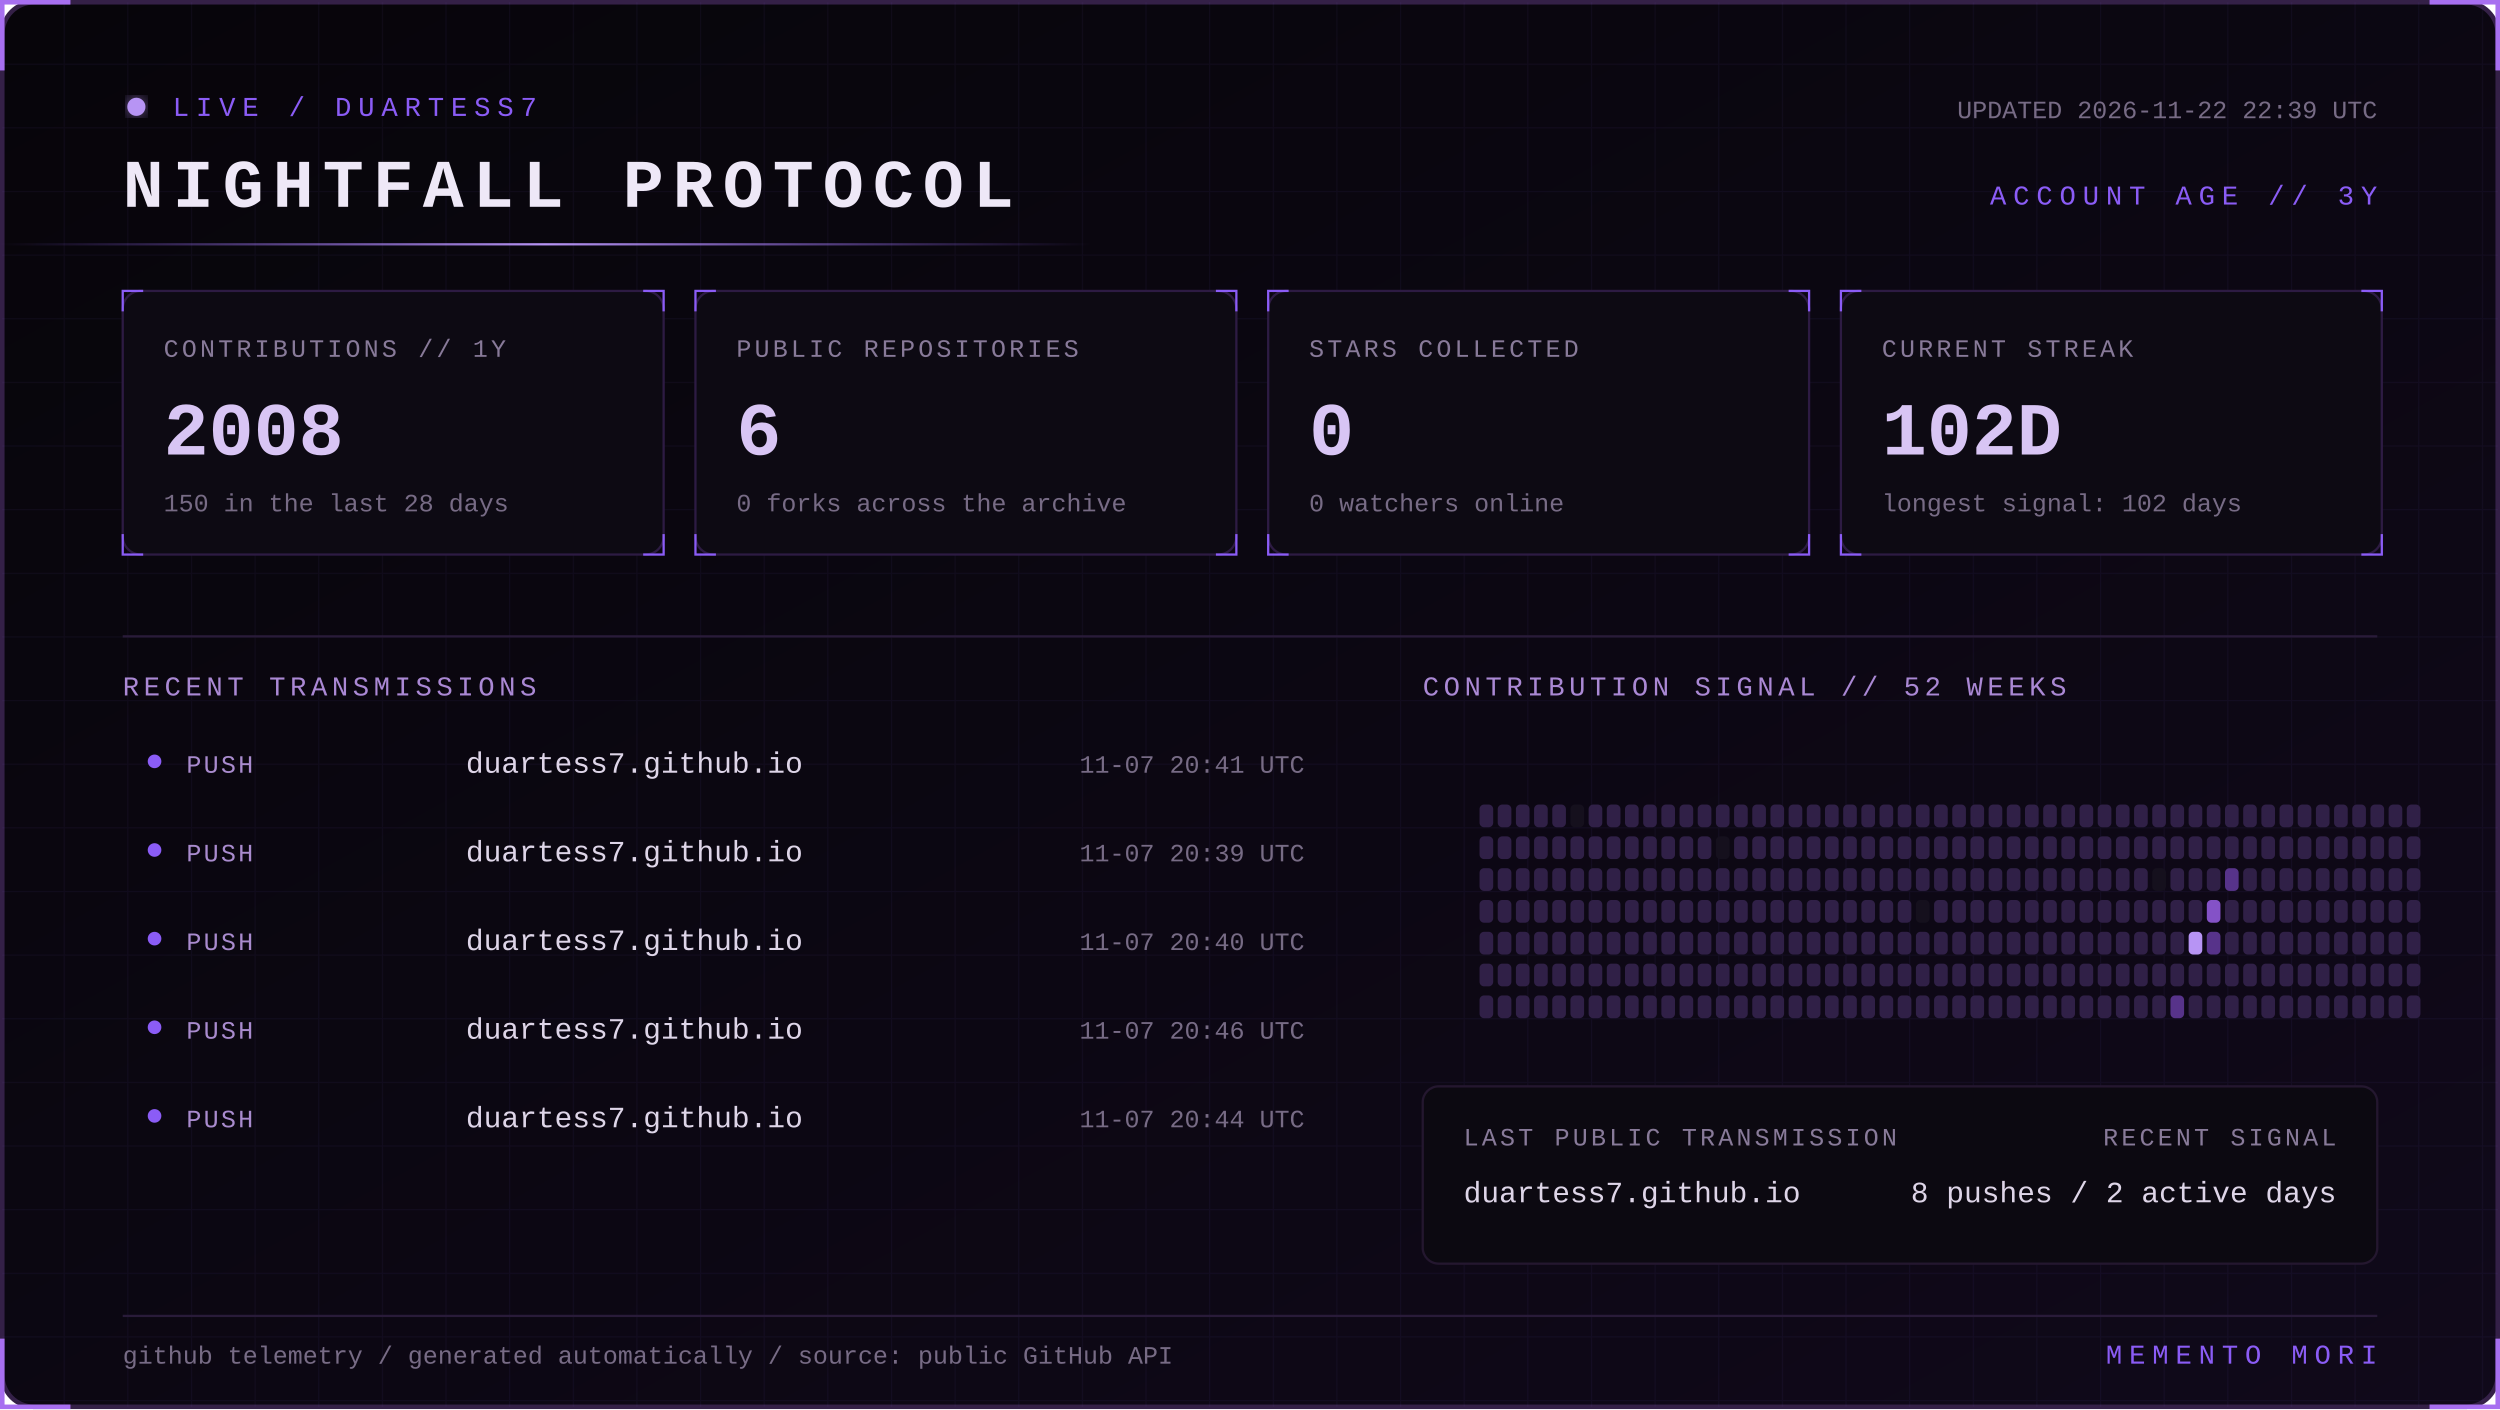
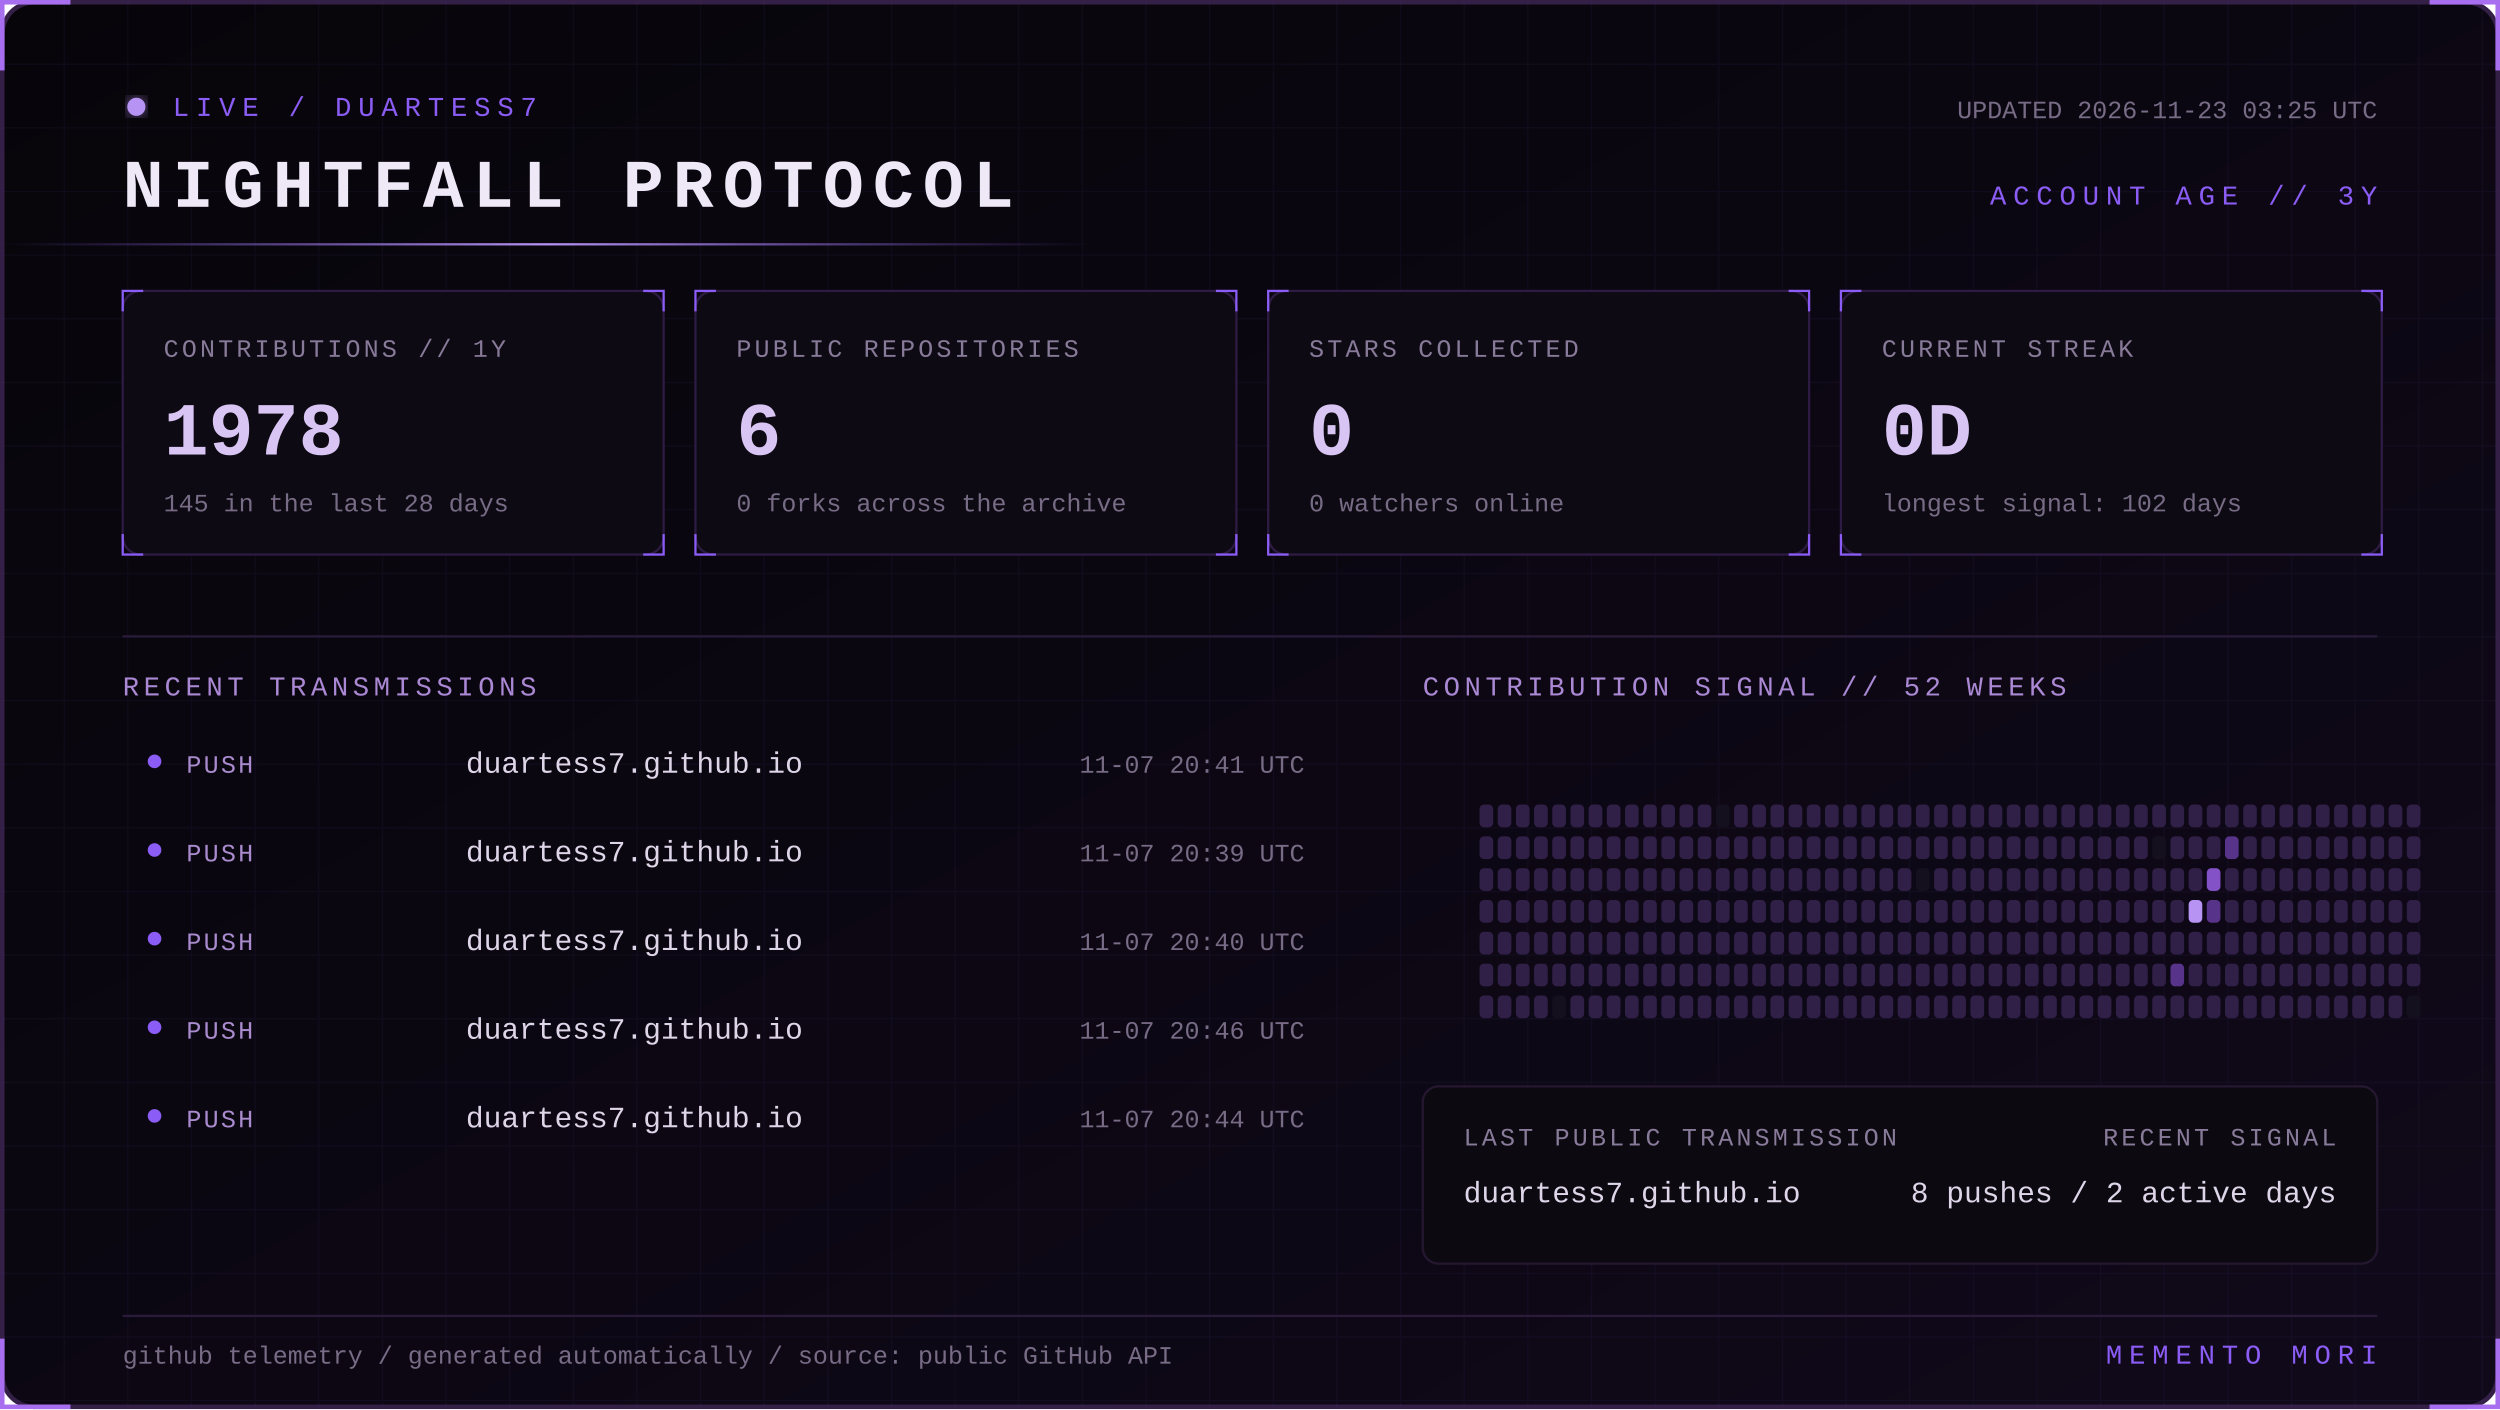
<svg xmlns="http://www.w3.org/2000/svg" width="1100" height="620" viewBox="0 0 1100 620" role="img" aria-labelledby="title desc">
  <defs>
    <linearGradient id="bg" x1="0" y1="0" x2="1" y2="1">
      <stop stop-color="#07050a" />
      <stop offset="1" stop-color="#10091a" />
    </linearGradient>
    <linearGradient id="beam">
      <stop stop-color="#8b5cf6" stop-opacity="0" />
      <stop offset=".5" stop-color="#b794f4" />
      <stop offset="1" stop-color="#8b5cf6" stop-opacity="0" />
    </linearGradient>
    <filter id="glow">
      <feGaussianBlur stdDeviation="4" result="b" />
      <feMerge>
        <feMergeNode in="b" />
        <feMergeNode in="SourceGraphic" />
      </feMerge>
    </filter>
    <pattern id="grid" width="28" height="28" patternUnits="userSpaceOnUse">
      <path d="M28 0H0V28" fill="none" stroke="#8b5cf6" stroke-opacity=".055" />
    </pattern>
    <style>
      text { font-family: Consolas, 'Courier New', monospace; }
      .kicker { fill:#8b5cf6; font-size:12px; letter-spacing:3px; }
      .title { fill:#eee8f7; font-size:30px; font-weight:700; letter-spacing:4px; }
      .label { fill:#887a99; font-size:11px; letter-spacing:1.4px; }
      .value { fill:#d8c5f4; font-size:33px; font-weight:700; }
      .detail,.pct { fill:#776b85; font-size:11px; }
      .section { fill:#aa88d4; font-size:12px; letter-spacing:2px; }
      .lang { fill:#ded5e8; font-size:13px; }
      .event { fill:#a98bce; font-size:11px; letter-spacing:1px; }
      .scan { animation:scan 5s linear infinite; }
      .blink { animation:blink 1.6s step-end infinite; }
      @keyframes scan { from { transform:translateX(-500px) } to { transform:translateX(1100px) } }
      @keyframes blink { 50% { opacity:.25 } }
    </style>
  </defs>
  <rect x="1" y="1" width="1098" height="618" rx="14" fill="url(#bg)" stroke="#342047" stroke-width="2" />
  <rect x="1" y="1" width="1098" height="618" rx="14" fill="url(#grid)" />
  <path d="M31 1H1v30 M1069 1h30v30 M1099 589v30h-30 M31 619H1v-30" stroke="#a76ff0" stroke-width="2" fill="none" />
  <g transform="translate(54 42)">
    <circle cx="6" cy="5" r="4" fill="#b794f4" filter="url(#glow)" class="blink" />
    <text x="22" y="9" class="kicker">LIVE / DUARTESS7</text>
    <text y="49" class="title">NIGHTFALL PROTOCOL</text>
-     <text x="992" y="10" text-anchor="end" class="detail">UPDATED 2026-11-22 22:39 UTC</text>
+     <text x="992" y="10" text-anchor="end" class="detail">UPDATED 2026-11-23 03:25 UTC</text>
    <text x="992" y="48" text-anchor="end" class="kicker">ACCOUNT AGE // 3Y</text>
  </g>
  <rect y="107" width="480" height="1" fill="url(#beam)" class="scan" />
  <g transform="translate(54 128)">
    <rect width="238" height="116" rx="8" fill="#0d0a13" stroke="#2d1b43" />
    <path d="M0 9V0h9 M229 0h9v9 M238 107v9h-9 M9 116H0v-9" stroke="#8b5cf6" fill="none" />
    <text x="18" y="29" class="label">CONTRIBUTIONS // 1Y</text>
-     <text x="18" y="72" class="value">2008</text>
-     <text x="18" y="97" class="detail">150 in the last 28 days</text>
+     <text x="18" y="72" class="value">1978</text>
+     <text x="18" y="97" class="detail">145 in the last 28 days</text>
  </g>
  <g transform="translate(306 128)">
    <rect width="238" height="116" rx="8" fill="#0d0a13" stroke="#2d1b43" />
    <path d="M0 9V0h9 M229 0h9v9 M238 107v9h-9 M9 116H0v-9" stroke="#8b5cf6" fill="none" />
    <text x="18" y="29" class="label">PUBLIC REPOSITORIES</text>
    <text x="18" y="72" class="value">6</text>
    <text x="18" y="97" class="detail">0 forks across the archive</text>
  </g>
  <g transform="translate(558 128)">
    <rect width="238" height="116" rx="8" fill="#0d0a13" stroke="#2d1b43" />
    <path d="M0 9V0h9 M229 0h9v9 M238 107v9h-9 M9 116H0v-9" stroke="#8b5cf6" fill="none" />
    <text x="18" y="29" class="label">STARS COLLECTED</text>
    <text x="18" y="72" class="value">0</text>
    <text x="18" y="97" class="detail">0 watchers online</text>
  </g>
  <g transform="translate(810 128)">
    <rect width="238" height="116" rx="8" fill="#0d0a13" stroke="#2d1b43" />
    <path d="M0 9V0h9 M229 0h9v9 M238 107v9h-9 M9 116H0v-9" stroke="#8b5cf6" fill="none" />
    <text x="18" y="29" class="label">CURRENT STREAK</text>
-     <text x="18" y="72" class="value">102D</text>
+     <text x="18" y="72" class="value">0D</text>
    <text x="18" y="97" class="detail">longest signal: 102 days</text>
  </g>
  <path d="M54 280H1046" stroke="#291b39" />
  <text x="54" y="306" class="section">RECENT TRANSMISSIONS</text>
  <text x="626" y="306" class="section">CONTRIBUTION SIGNAL // 52 WEEKS</text>
  <circle cx="68" cy="335" r="3" fill="#8b5cf6" />
  <text x="82" y="340" class="event">PUSH</text>
  <text x="205" y="340" class="lang">duartess7.github.io</text>
  <text x="574" y="340" text-anchor="end" class="pct">11-07 20:41 UTC</text>
  <circle cx="68" cy="374" r="3" fill="#8b5cf6" />
  <text x="82" y="379" class="event">PUSH</text>
  <text x="205" y="379" class="lang">duartess7.github.io</text>
  <text x="574" y="379" text-anchor="end" class="pct">11-07 20:39 UTC</text>
  <circle cx="68" cy="413" r="3" fill="#8b5cf6" />
  <text x="82" y="418" class="event">PUSH</text>
  <text x="205" y="418" class="lang">duartess7.github.io</text>
  <text x="574" y="418" text-anchor="end" class="pct">11-07 20:40 UTC</text>
  <circle cx="68" cy="452" r="3" fill="#8b5cf6" />
  <text x="82" y="457" class="event">PUSH</text>
  <text x="205" y="457" class="lang">duartess7.github.io</text>
  <text x="574" y="457" text-anchor="end" class="pct">11-07 20:46 UTC</text>
  <circle cx="68" cy="491" r="3" fill="#8b5cf6" />
  <text x="82" y="496" class="event">PUSH</text>
  <text x="205" y="496" class="lang">duartess7.github.io</text>
  <text x="574" y="496" text-anchor="end" class="pct">11-07 20:44 UTC</text>
  <g>
    <rect x="651" y="354" width="6" height="10" rx="2" fill="#302047" />
    <rect x="651" y="368" width="6" height="10" rx="2" fill="#302047" />
    <rect x="651" y="382" width="6" height="10" rx="2" fill="#302047" />
    <rect x="651" y="396" width="6" height="10" rx="2" fill="#302047" />
    <rect x="651" y="410" width="6" height="10" rx="2" fill="#302047" />
    <rect x="651" y="424" width="6" height="10" rx="2" fill="#302047" />
    <rect x="651" y="438" width="6" height="10" rx="2" fill="#302047" />
    <rect x="659" y="354" width="6" height="10" rx="2" fill="#302047" />
    <rect x="659" y="368" width="6" height="10" rx="2" fill="#302047" />
    <rect x="659" y="382" width="6" height="10" rx="2" fill="#302047" />
    <rect x="659" y="396" width="6" height="10" rx="2" fill="#302047" />
    <rect x="659" y="410" width="6" height="10" rx="2" fill="#302047" />
    <rect x="659" y="424" width="6" height="10" rx="2" fill="#302047" />
    <rect x="659" y="438" width="6" height="10" rx="2" fill="#302047" />
    <rect x="667" y="354" width="6" height="10" rx="2" fill="#302047" />
    <rect x="667" y="368" width="6" height="10" rx="2" fill="#302047" />
    <rect x="667" y="382" width="6" height="10" rx="2" fill="#302047" />
    <rect x="667" y="396" width="6" height="10" rx="2" fill="#302047" />
    <rect x="667" y="410" width="6" height="10" rx="2" fill="#302047" />
    <rect x="667" y="424" width="6" height="10" rx="2" fill="#302047" />
    <rect x="667" y="438" width="6" height="10" rx="2" fill="#302047" />
    <rect x="675" y="354" width="6" height="10" rx="2" fill="#302047" />
    <rect x="675" y="368" width="6" height="10" rx="2" fill="#302047" />
    <rect x="675" y="382" width="6" height="10" rx="2" fill="#302047" />
    <rect x="675" y="396" width="6" height="10" rx="2" fill="#302047" />
    <rect x="675" y="410" width="6" height="10" rx="2" fill="#302047" />
    <rect x="675" y="424" width="6" height="10" rx="2" fill="#302047" />
    <rect x="675" y="438" width="6" height="10" rx="2" fill="#302047" />
    <rect x="683" y="354" width="6" height="10" rx="2" fill="#302047" />
    <rect x="683" y="368" width="6" height="10" rx="2" fill="#302047" />
    <rect x="683" y="382" width="6" height="10" rx="2" fill="#302047" />
    <rect x="683" y="396" width="6" height="10" rx="2" fill="#302047" />
    <rect x="683" y="410" width="6" height="10" rx="2" fill="#302047" />
    <rect x="683" y="424" width="6" height="10" rx="2" fill="#302047" />
-     <rect x="683" y="438" width="6" height="10" rx="2" fill="#302047" />
-     <rect x="691" y="354" width="6" height="10" rx="2" fill="#15101d" />
+     <rect x="683" y="438" width="6" height="10" rx="2" fill="#15101d" />
+     <rect x="691" y="354" width="6" height="10" rx="2" fill="#302047" />
    <rect x="691" y="368" width="6" height="10" rx="2" fill="#302047" />
    <rect x="691" y="382" width="6" height="10" rx="2" fill="#302047" />
    <rect x="691" y="396" width="6" height="10" rx="2" fill="#302047" />
    <rect x="691" y="410" width="6" height="10" rx="2" fill="#302047" />
    <rect x="691" y="424" width="6" height="10" rx="2" fill="#302047" />
    <rect x="691" y="438" width="6" height="10" rx="2" fill="#302047" />
    <rect x="699" y="354" width="6" height="10" rx="2" fill="#302047" />
    <rect x="699" y="368" width="6" height="10" rx="2" fill="#302047" />
    <rect x="699" y="382" width="6" height="10" rx="2" fill="#302047" />
    <rect x="699" y="396" width="6" height="10" rx="2" fill="#302047" />
    <rect x="699" y="410" width="6" height="10" rx="2" fill="#302047" />
    <rect x="699" y="424" width="6" height="10" rx="2" fill="#302047" />
    <rect x="699" y="438" width="6" height="10" rx="2" fill="#302047" />
    <rect x="707" y="354" width="6" height="10" rx="2" fill="#302047" />
    <rect x="707" y="368" width="6" height="10" rx="2" fill="#302047" />
    <rect x="707" y="382" width="6" height="10" rx="2" fill="#302047" />
    <rect x="707" y="396" width="6" height="10" rx="2" fill="#302047" />
    <rect x="707" y="410" width="6" height="10" rx="2" fill="#302047" />
    <rect x="707" y="424" width="6" height="10" rx="2" fill="#302047" />
    <rect x="707" y="438" width="6" height="10" rx="2" fill="#302047" />
    <rect x="715" y="354" width="6" height="10" rx="2" fill="#302047" />
    <rect x="715" y="368" width="6" height="10" rx="2" fill="#302047" />
    <rect x="715" y="382" width="6" height="10" rx="2" fill="#302047" />
    <rect x="715" y="396" width="6" height="10" rx="2" fill="#302047" />
    <rect x="715" y="410" width="6" height="10" rx="2" fill="#302047" />
    <rect x="715" y="424" width="6" height="10" rx="2" fill="#302047" />
    <rect x="715" y="438" width="6" height="10" rx="2" fill="#302047" />
    <rect x="723" y="354" width="6" height="10" rx="2" fill="#302047" />
    <rect x="723" y="368" width="6" height="10" rx="2" fill="#302047" />
    <rect x="723" y="382" width="6" height="10" rx="2" fill="#302047" />
    <rect x="723" y="396" width="6" height="10" rx="2" fill="#302047" />
    <rect x="723" y="410" width="6" height="10" rx="2" fill="#302047" />
    <rect x="723" y="424" width="6" height="10" rx="2" fill="#302047" />
    <rect x="723" y="438" width="6" height="10" rx="2" fill="#302047" />
    <rect x="731" y="354" width="6" height="10" rx="2" fill="#302047" />
    <rect x="731" y="368" width="6" height="10" rx="2" fill="#302047" />
    <rect x="731" y="382" width="6" height="10" rx="2" fill="#302047" />
    <rect x="731" y="396" width="6" height="10" rx="2" fill="#302047" />
    <rect x="731" y="410" width="6" height="10" rx="2" fill="#302047" />
    <rect x="731" y="424" width="6" height="10" rx="2" fill="#302047" />
    <rect x="731" y="438" width="6" height="10" rx="2" fill="#302047" />
    <rect x="739" y="354" width="6" height="10" rx="2" fill="#302047" />
    <rect x="739" y="368" width="6" height="10" rx="2" fill="#302047" />
    <rect x="739" y="382" width="6" height="10" rx="2" fill="#302047" />
    <rect x="739" y="396" width="6" height="10" rx="2" fill="#302047" />
    <rect x="739" y="410" width="6" height="10" rx="2" fill="#302047" />
    <rect x="739" y="424" width="6" height="10" rx="2" fill="#302047" />
    <rect x="739" y="438" width="6" height="10" rx="2" fill="#302047" />
    <rect x="747" y="354" width="6" height="10" rx="2" fill="#302047" />
    <rect x="747" y="368" width="6" height="10" rx="2" fill="#302047" />
    <rect x="747" y="382" width="6" height="10" rx="2" fill="#302047" />
    <rect x="747" y="396" width="6" height="10" rx="2" fill="#302047" />
    <rect x="747" y="410" width="6" height="10" rx="2" fill="#302047" />
    <rect x="747" y="424" width="6" height="10" rx="2" fill="#302047" />
    <rect x="747" y="438" width="6" height="10" rx="2" fill="#302047" />
-     <rect x="755" y="354" width="6" height="10" rx="2" fill="#302047" />
-     <rect x="755" y="368" width="6" height="10" rx="2" fill="#15101d" />
+     <rect x="755" y="354" width="6" height="10" rx="2" fill="#15101d" />
+     <rect x="755" y="368" width="6" height="10" rx="2" fill="#302047" />
    <rect x="755" y="382" width="6" height="10" rx="2" fill="#302047" />
    <rect x="755" y="396" width="6" height="10" rx="2" fill="#302047" />
    <rect x="755" y="410" width="6" height="10" rx="2" fill="#302047" />
    <rect x="755" y="424" width="6" height="10" rx="2" fill="#302047" />
    <rect x="755" y="438" width="6" height="10" rx="2" fill="#302047" />
    <rect x="763" y="354" width="6" height="10" rx="2" fill="#302047" />
    <rect x="763" y="368" width="6" height="10" rx="2" fill="#302047" />
    <rect x="763" y="382" width="6" height="10" rx="2" fill="#302047" />
    <rect x="763" y="396" width="6" height="10" rx="2" fill="#302047" />
    <rect x="763" y="410" width="6" height="10" rx="2" fill="#302047" />
    <rect x="763" y="424" width="6" height="10" rx="2" fill="#302047" />
    <rect x="763" y="438" width="6" height="10" rx="2" fill="#302047" />
    <rect x="771" y="354" width="6" height="10" rx="2" fill="#302047" />
    <rect x="771" y="368" width="6" height="10" rx="2" fill="#302047" />
    <rect x="771" y="382" width="6" height="10" rx="2" fill="#302047" />
    <rect x="771" y="396" width="6" height="10" rx="2" fill="#302047" />
    <rect x="771" y="410" width="6" height="10" rx="2" fill="#302047" />
    <rect x="771" y="424" width="6" height="10" rx="2" fill="#302047" />
    <rect x="771" y="438" width="6" height="10" rx="2" fill="#302047" />
    <rect x="779" y="354" width="6" height="10" rx="2" fill="#302047" />
    <rect x="779" y="368" width="6" height="10" rx="2" fill="#302047" />
    <rect x="779" y="382" width="6" height="10" rx="2" fill="#302047" />
    <rect x="779" y="396" width="6" height="10" rx="2" fill="#302047" />
    <rect x="779" y="410" width="6" height="10" rx="2" fill="#302047" />
    <rect x="779" y="424" width="6" height="10" rx="2" fill="#302047" />
    <rect x="779" y="438" width="6" height="10" rx="2" fill="#302047" />
    <rect x="787" y="354" width="6" height="10" rx="2" fill="#302047" />
    <rect x="787" y="368" width="6" height="10" rx="2" fill="#302047" />
    <rect x="787" y="382" width="6" height="10" rx="2" fill="#302047" />
    <rect x="787" y="396" width="6" height="10" rx="2" fill="#302047" />
    <rect x="787" y="410" width="6" height="10" rx="2" fill="#302047" />
    <rect x="787" y="424" width="6" height="10" rx="2" fill="#302047" />
    <rect x="787" y="438" width="6" height="10" rx="2" fill="#302047" />
    <rect x="795" y="354" width="6" height="10" rx="2" fill="#302047" />
    <rect x="795" y="368" width="6" height="10" rx="2" fill="#302047" />
    <rect x="795" y="382" width="6" height="10" rx="2" fill="#302047" />
    <rect x="795" y="396" width="6" height="10" rx="2" fill="#302047" />
    <rect x="795" y="410" width="6" height="10" rx="2" fill="#302047" />
    <rect x="795" y="424" width="6" height="10" rx="2" fill="#302047" />
    <rect x="795" y="438" width="6" height="10" rx="2" fill="#302047" />
    <rect x="803" y="354" width="6" height="10" rx="2" fill="#302047" />
    <rect x="803" y="368" width="6" height="10" rx="2" fill="#302047" />
    <rect x="803" y="382" width="6" height="10" rx="2" fill="#302047" />
    <rect x="803" y="396" width="6" height="10" rx="2" fill="#302047" />
    <rect x="803" y="410" width="6" height="10" rx="2" fill="#302047" />
    <rect x="803" y="424" width="6" height="10" rx="2" fill="#302047" />
    <rect x="803" y="438" width="6" height="10" rx="2" fill="#302047" />
    <rect x="811" y="354" width="6" height="10" rx="2" fill="#302047" />
    <rect x="811" y="368" width="6" height="10" rx="2" fill="#302047" />
    <rect x="811" y="382" width="6" height="10" rx="2" fill="#302047" />
    <rect x="811" y="396" width="6" height="10" rx="2" fill="#302047" />
    <rect x="811" y="410" width="6" height="10" rx="2" fill="#302047" />
    <rect x="811" y="424" width="6" height="10" rx="2" fill="#302047" />
    <rect x="811" y="438" width="6" height="10" rx="2" fill="#302047" />
    <rect x="819" y="354" width="6" height="10" rx="2" fill="#302047" />
    <rect x="819" y="368" width="6" height="10" rx="2" fill="#302047" />
    <rect x="819" y="382" width="6" height="10" rx="2" fill="#302047" />
    <rect x="819" y="396" width="6" height="10" rx="2" fill="#302047" />
    <rect x="819" y="410" width="6" height="10" rx="2" fill="#302047" />
    <rect x="819" y="424" width="6" height="10" rx="2" fill="#302047" />
    <rect x="819" y="438" width="6" height="10" rx="2" fill="#302047" />
    <rect x="827" y="354" width="6" height="10" rx="2" fill="#302047" />
    <rect x="827" y="368" width="6" height="10" rx="2" fill="#302047" />
    <rect x="827" y="382" width="6" height="10" rx="2" fill="#302047" />
    <rect x="827" y="396" width="6" height="10" rx="2" fill="#302047" />
    <rect x="827" y="410" width="6" height="10" rx="2" fill="#302047" />
    <rect x="827" y="424" width="6" height="10" rx="2" fill="#302047" />
    <rect x="827" y="438" width="6" height="10" rx="2" fill="#302047" />
    <rect x="835" y="354" width="6" height="10" rx="2" fill="#302047" />
    <rect x="835" y="368" width="6" height="10" rx="2" fill="#302047" />
    <rect x="835" y="382" width="6" height="10" rx="2" fill="#302047" />
    <rect x="835" y="396" width="6" height="10" rx="2" fill="#302047" />
    <rect x="835" y="410" width="6" height="10" rx="2" fill="#302047" />
    <rect x="835" y="424" width="6" height="10" rx="2" fill="#302047" />
    <rect x="835" y="438" width="6" height="10" rx="2" fill="#302047" />
    <rect x="843" y="354" width="6" height="10" rx="2" fill="#302047" />
    <rect x="843" y="368" width="6" height="10" rx="2" fill="#302047" />
-     <rect x="843" y="382" width="6" height="10" rx="2" fill="#302047" />
-     <rect x="843" y="396" width="6" height="10" rx="2" fill="#15101d" />
+     <rect x="843" y="382" width="6" height="10" rx="2" fill="#15101d" />
+     <rect x="843" y="396" width="6" height="10" rx="2" fill="#302047" />
    <rect x="843" y="410" width="6" height="10" rx="2" fill="#302047" />
    <rect x="843" y="424" width="6" height="10" rx="2" fill="#302047" />
    <rect x="843" y="438" width="6" height="10" rx="2" fill="#302047" />
    <rect x="851" y="354" width="6" height="10" rx="2" fill="#302047" />
    <rect x="851" y="368" width="6" height="10" rx="2" fill="#302047" />
    <rect x="851" y="382" width="6" height="10" rx="2" fill="#302047" />
    <rect x="851" y="396" width="6" height="10" rx="2" fill="#302047" />
    <rect x="851" y="410" width="6" height="10" rx="2" fill="#302047" />
    <rect x="851" y="424" width="6" height="10" rx="2" fill="#302047" />
    <rect x="851" y="438" width="6" height="10" rx="2" fill="#302047" />
    <rect x="859" y="354" width="6" height="10" rx="2" fill="#302047" />
    <rect x="859" y="368" width="6" height="10" rx="2" fill="#302047" />
    <rect x="859" y="382" width="6" height="10" rx="2" fill="#302047" />
    <rect x="859" y="396" width="6" height="10" rx="2" fill="#302047" />
    <rect x="859" y="410" width="6" height="10" rx="2" fill="#302047" />
    <rect x="859" y="424" width="6" height="10" rx="2" fill="#302047" />
    <rect x="859" y="438" width="6" height="10" rx="2" fill="#302047" />
    <rect x="867" y="354" width="6" height="10" rx="2" fill="#302047" />
    <rect x="867" y="368" width="6" height="10" rx="2" fill="#302047" />
    <rect x="867" y="382" width="6" height="10" rx="2" fill="#302047" />
    <rect x="867" y="396" width="6" height="10" rx="2" fill="#302047" />
    <rect x="867" y="410" width="6" height="10" rx="2" fill="#302047" />
    <rect x="867" y="424" width="6" height="10" rx="2" fill="#302047" />
    <rect x="867" y="438" width="6" height="10" rx="2" fill="#302047" />
    <rect x="875" y="354" width="6" height="10" rx="2" fill="#302047" />
    <rect x="875" y="368" width="6" height="10" rx="2" fill="#302047" />
    <rect x="875" y="382" width="6" height="10" rx="2" fill="#302047" />
    <rect x="875" y="396" width="6" height="10" rx="2" fill="#302047" />
    <rect x="875" y="410" width="6" height="10" rx="2" fill="#302047" />
    <rect x="875" y="424" width="6" height="10" rx="2" fill="#302047" />
    <rect x="875" y="438" width="6" height="10" rx="2" fill="#302047" />
    <rect x="883" y="354" width="6" height="10" rx="2" fill="#302047" />
    <rect x="883" y="368" width="6" height="10" rx="2" fill="#302047" />
    <rect x="883" y="382" width="6" height="10" rx="2" fill="#302047" />
    <rect x="883" y="396" width="6" height="10" rx="2" fill="#302047" />
    <rect x="883" y="410" width="6" height="10" rx="2" fill="#302047" />
    <rect x="883" y="424" width="6" height="10" rx="2" fill="#302047" />
    <rect x="883" y="438" width="6" height="10" rx="2" fill="#302047" />
    <rect x="891" y="354" width="6" height="10" rx="2" fill="#302047" />
    <rect x="891" y="368" width="6" height="10" rx="2" fill="#302047" />
    <rect x="891" y="382" width="6" height="10" rx="2" fill="#302047" />
    <rect x="891" y="396" width="6" height="10" rx="2" fill="#302047" />
    <rect x="891" y="410" width="6" height="10" rx="2" fill="#302047" />
    <rect x="891" y="424" width="6" height="10" rx="2" fill="#302047" />
    <rect x="891" y="438" width="6" height="10" rx="2" fill="#302047" />
    <rect x="899" y="354" width="6" height="10" rx="2" fill="#302047" />
    <rect x="899" y="368" width="6" height="10" rx="2" fill="#302047" />
    <rect x="899" y="382" width="6" height="10" rx="2" fill="#302047" />
    <rect x="899" y="396" width="6" height="10" rx="2" fill="#302047" />
    <rect x="899" y="410" width="6" height="10" rx="2" fill="#302047" />
    <rect x="899" y="424" width="6" height="10" rx="2" fill="#302047" />
    <rect x="899" y="438" width="6" height="10" rx="2" fill="#302047" />
    <rect x="907" y="354" width="6" height="10" rx="2" fill="#302047" />
    <rect x="907" y="368" width="6" height="10" rx="2" fill="#302047" />
    <rect x="907" y="382" width="6" height="10" rx="2" fill="#302047" />
    <rect x="907" y="396" width="6" height="10" rx="2" fill="#302047" />
    <rect x="907" y="410" width="6" height="10" rx="2" fill="#302047" />
    <rect x="907" y="424" width="6" height="10" rx="2" fill="#302047" />
    <rect x="907" y="438" width="6" height="10" rx="2" fill="#302047" />
    <rect x="915" y="354" width="6" height="10" rx="2" fill="#302047" />
    <rect x="915" y="368" width="6" height="10" rx="2" fill="#302047" />
    <rect x="915" y="382" width="6" height="10" rx="2" fill="#302047" />
    <rect x="915" y="396" width="6" height="10" rx="2" fill="#302047" />
    <rect x="915" y="410" width="6" height="10" rx="2" fill="#302047" />
    <rect x="915" y="424" width="6" height="10" rx="2" fill="#302047" />
    <rect x="915" y="438" width="6" height="10" rx="2" fill="#302047" />
    <rect x="923" y="354" width="6" height="10" rx="2" fill="#302047" />
    <rect x="923" y="368" width="6" height="10" rx="2" fill="#302047" />
    <rect x="923" y="382" width="6" height="10" rx="2" fill="#302047" />
    <rect x="923" y="396" width="6" height="10" rx="2" fill="#302047" />
    <rect x="923" y="410" width="6" height="10" rx="2" fill="#302047" />
    <rect x="923" y="424" width="6" height="10" rx="2" fill="#302047" />
    <rect x="923" y="438" width="6" height="10" rx="2" fill="#302047" />
    <rect x="931" y="354" width="6" height="10" rx="2" fill="#302047" />
    <rect x="931" y="368" width="6" height="10" rx="2" fill="#302047" />
    <rect x="931" y="382" width="6" height="10" rx="2" fill="#302047" />
    <rect x="931" y="396" width="6" height="10" rx="2" fill="#302047" />
    <rect x="931" y="410" width="6" height="10" rx="2" fill="#302047" />
    <rect x="931" y="424" width="6" height="10" rx="2" fill="#302047" />
    <rect x="931" y="438" width="6" height="10" rx="2" fill="#302047" />
    <rect x="939" y="354" width="6" height="10" rx="2" fill="#302047" />
    <rect x="939" y="368" width="6" height="10" rx="2" fill="#302047" />
    <rect x="939" y="382" width="6" height="10" rx="2" fill="#302047" />
    <rect x="939" y="396" width="6" height="10" rx="2" fill="#302047" />
    <rect x="939" y="410" width="6" height="10" rx="2" fill="#302047" />
    <rect x="939" y="424" width="6" height="10" rx="2" fill="#302047" />
    <rect x="939" y="438" width="6" height="10" rx="2" fill="#302047" />
    <rect x="947" y="354" width="6" height="10" rx="2" fill="#302047" />
-     <rect x="947" y="368" width="6" height="10" rx="2" fill="#302047" />
-     <rect x="947" y="382" width="6" height="10" rx="2" fill="#15101d" />
+     <rect x="947" y="368" width="6" height="10" rx="2" fill="#15101d" />
+     <rect x="947" y="382" width="6" height="10" rx="2" fill="#302047" />
    <rect x="947" y="396" width="6" height="10" rx="2" fill="#302047" />
    <rect x="947" y="410" width="6" height="10" rx="2" fill="#302047" />
    <rect x="947" y="424" width="6" height="10" rx="2" fill="#302047" />
    <rect x="947" y="438" width="6" height="10" rx="2" fill="#302047" />
    <rect x="955" y="354" width="6" height="10" rx="2" fill="#302047" />
    <rect x="955" y="368" width="6" height="10" rx="2" fill="#302047" />
    <rect x="955" y="382" width="6" height="10" rx="2" fill="#302047" />
    <rect x="955" y="396" width="6" height="10" rx="2" fill="#302047" />
    <rect x="955" y="410" width="6" height="10" rx="2" fill="#302047" />
-     <rect x="955" y="424" width="6" height="10" rx="2" fill="#302047" />
-     <rect x="955" y="438" width="6" height="10" rx="2" fill="#57338a" />
+     <rect x="955" y="424" width="6" height="10" rx="2" fill="#57338a" />
+     <rect x="955" y="438" width="6" height="10" rx="2" fill="#302047" />
    <rect x="963" y="354" width="6" height="10" rx="2" fill="#302047" />
    <rect x="963" y="368" width="6" height="10" rx="2" fill="#302047" />
    <rect x="963" y="382" width="6" height="10" rx="2" fill="#302047" />
-     <rect x="963" y="396" width="6" height="10" rx="2" fill="#302047" />
-     <rect x="963" y="410" width="6" height="10" rx="2" fill="#b794f4" />
+     <rect x="963" y="396" width="6" height="10" rx="2" fill="#b794f4" />
+     <rect x="963" y="410" width="6" height="10" rx="2" fill="#302047" />
    <rect x="963" y="424" width="6" height="10" rx="2" fill="#302047" />
    <rect x="963" y="438" width="6" height="10" rx="2" fill="#302047" />
    <rect x="971" y="354" width="6" height="10" rx="2" fill="#302047" />
    <rect x="971" y="368" width="6" height="10" rx="2" fill="#302047" />
-     <rect x="971" y="382" width="6" height="10" rx="2" fill="#302047" />
-     <rect x="971" y="396" width="6" height="10" rx="2" fill="#8452c7" />
-     <rect x="971" y="410" width="6" height="10" rx="2" fill="#57338a" />
+     <rect x="971" y="382" width="6" height="10" rx="2" fill="#8452c7" />
+     <rect x="971" y="396" width="6" height="10" rx="2" fill="#57338a" />
+     <rect x="971" y="410" width="6" height="10" rx="2" fill="#302047" />
    <rect x="971" y="424" width="6" height="10" rx="2" fill="#302047" />
    <rect x="971" y="438" width="6" height="10" rx="2" fill="#302047" />
    <rect x="979" y="354" width="6" height="10" rx="2" fill="#302047" />
-     <rect x="979" y="368" width="6" height="10" rx="2" fill="#302047" />
-     <rect x="979" y="382" width="6" height="10" rx="2" fill="#57338a" />
+     <rect x="979" y="368" width="6" height="10" rx="2" fill="#57338a" />
+     <rect x="979" y="382" width="6" height="10" rx="2" fill="#302047" />
    <rect x="979" y="396" width="6" height="10" rx="2" fill="#302047" />
    <rect x="979" y="410" width="6" height="10" rx="2" fill="#302047" />
    <rect x="979" y="424" width="6" height="10" rx="2" fill="#302047" />
    <rect x="979" y="438" width="6" height="10" rx="2" fill="#302047" />
    <rect x="987" y="354" width="6" height="10" rx="2" fill="#302047" />
    <rect x="987" y="368" width="6" height="10" rx="2" fill="#302047" />
    <rect x="987" y="382" width="6" height="10" rx="2" fill="#302047" />
    <rect x="987" y="396" width="6" height="10" rx="2" fill="#302047" />
    <rect x="987" y="410" width="6" height="10" rx="2" fill="#302047" />
    <rect x="987" y="424" width="6" height="10" rx="2" fill="#302047" />
    <rect x="987" y="438" width="6" height="10" rx="2" fill="#302047" />
    <rect x="995" y="354" width="6" height="10" rx="2" fill="#302047" />
    <rect x="995" y="368" width="6" height="10" rx="2" fill="#302047" />
    <rect x="995" y="382" width="6" height="10" rx="2" fill="#302047" />
    <rect x="995" y="396" width="6" height="10" rx="2" fill="#302047" />
    <rect x="995" y="410" width="6" height="10" rx="2" fill="#302047" />
    <rect x="995" y="424" width="6" height="10" rx="2" fill="#302047" />
    <rect x="995" y="438" width="6" height="10" rx="2" fill="#302047" />
    <rect x="1003" y="354" width="6" height="10" rx="2" fill="#302047" />
    <rect x="1003" y="368" width="6" height="10" rx="2" fill="#302047" />
    <rect x="1003" y="382" width="6" height="10" rx="2" fill="#302047" />
    <rect x="1003" y="396" width="6" height="10" rx="2" fill="#302047" />
    <rect x="1003" y="410" width="6" height="10" rx="2" fill="#302047" />
    <rect x="1003" y="424" width="6" height="10" rx="2" fill="#302047" />
    <rect x="1003" y="438" width="6" height="10" rx="2" fill="#302047" />
    <rect x="1011" y="354" width="6" height="10" rx="2" fill="#302047" />
    <rect x="1011" y="368" width="6" height="10" rx="2" fill="#302047" />
    <rect x="1011" y="382" width="6" height="10" rx="2" fill="#302047" />
    <rect x="1011" y="396" width="6" height="10" rx="2" fill="#302047" />
    <rect x="1011" y="410" width="6" height="10" rx="2" fill="#302047" />
    <rect x="1011" y="424" width="6" height="10" rx="2" fill="#302047" />
    <rect x="1011" y="438" width="6" height="10" rx="2" fill="#302047" />
    <rect x="1019" y="354" width="6" height="10" rx="2" fill="#302047" />
    <rect x="1019" y="368" width="6" height="10" rx="2" fill="#302047" />
    <rect x="1019" y="382" width="6" height="10" rx="2" fill="#302047" />
    <rect x="1019" y="396" width="6" height="10" rx="2" fill="#302047" />
    <rect x="1019" y="410" width="6" height="10" rx="2" fill="#302047" />
    <rect x="1019" y="424" width="6" height="10" rx="2" fill="#302047" />
    <rect x="1019" y="438" width="6" height="10" rx="2" fill="#302047" />
    <rect x="1027" y="354" width="6" height="10" rx="2" fill="#302047" />
    <rect x="1027" y="368" width="6" height="10" rx="2" fill="#302047" />
    <rect x="1027" y="382" width="6" height="10" rx="2" fill="#302047" />
    <rect x="1027" y="396" width="6" height="10" rx="2" fill="#302047" />
    <rect x="1027" y="410" width="6" height="10" rx="2" fill="#302047" />
    <rect x="1027" y="424" width="6" height="10" rx="2" fill="#302047" />
    <rect x="1027" y="438" width="6" height="10" rx="2" fill="#302047" />
    <rect x="1035" y="354" width="6" height="10" rx="2" fill="#302047" />
    <rect x="1035" y="368" width="6" height="10" rx="2" fill="#302047" />
    <rect x="1035" y="382" width="6" height="10" rx="2" fill="#302047" />
    <rect x="1035" y="396" width="6" height="10" rx="2" fill="#302047" />
    <rect x="1035" y="410" width="6" height="10" rx="2" fill="#302047" />
    <rect x="1035" y="424" width="6" height="10" rx="2" fill="#302047" />
    <rect x="1035" y="438" width="6" height="10" rx="2" fill="#302047" />
    <rect x="1043" y="354" width="6" height="10" rx="2" fill="#302047" />
    <rect x="1043" y="368" width="6" height="10" rx="2" fill="#302047" />
    <rect x="1043" y="382" width="6" height="10" rx="2" fill="#302047" />
    <rect x="1043" y="396" width="6" height="10" rx="2" fill="#302047" />
    <rect x="1043" y="410" width="6" height="10" rx="2" fill="#302047" />
    <rect x="1043" y="424" width="6" height="10" rx="2" fill="#302047" />
    <rect x="1043" y="438" width="6" height="10" rx="2" fill="#302047" />
    <rect x="1051" y="354" width="6" height="10" rx="2" fill="#302047" />
    <rect x="1051" y="368" width="6" height="10" rx="2" fill="#302047" />
    <rect x="1051" y="382" width="6" height="10" rx="2" fill="#302047" />
    <rect x="1051" y="396" width="6" height="10" rx="2" fill="#302047" />
    <rect x="1051" y="410" width="6" height="10" rx="2" fill="#302047" />
    <rect x="1051" y="424" width="6" height="10" rx="2" fill="#302047" />
    <rect x="1051" y="438" width="6" height="10" rx="2" fill="#302047" />
    <rect x="1059" y="354" width="6" height="10" rx="2" fill="#302047" />
    <rect x="1059" y="368" width="6" height="10" rx="2" fill="#302047" />
    <rect x="1059" y="382" width="6" height="10" rx="2" fill="#302047" />
    <rect x="1059" y="396" width="6" height="10" rx="2" fill="#302047" />
    <rect x="1059" y="410" width="6" height="10" rx="2" fill="#302047" />
    <rect x="1059" y="424" width="6" height="10" rx="2" fill="#302047" />
-     <rect x="1059" y="438" width="6" height="10" rx="2" fill="#302047" />
+     <rect x="1059" y="438" width="6" height="10" rx="2" fill="#15101d" />
  </g>
  <g transform="translate(626 478)">
    <rect width="420" height="78" rx="7" fill="#0c0911" stroke="#24172f" />
    <text x="18" y="26" class="label">LAST PUBLIC TRANSMISSION</text>
    <text x="18" y="51" class="lang">duartess7.github.io</text>
    <text x="402" y="26" text-anchor="end" class="label">RECENT SIGNAL</text>
    <text x="402" y="51" text-anchor="end" class="lang">8 pushes / 2 active days</text>
  </g>
  <path d="M54 579H1046" stroke="#291b39" />
  <text x="54" y="600" class="detail">github telemetry / generated automatically / source: public GitHub API</text>
  <text x="1046" y="600" text-anchor="end" class="kicker">MEMENTO MORI</text>
</svg>
